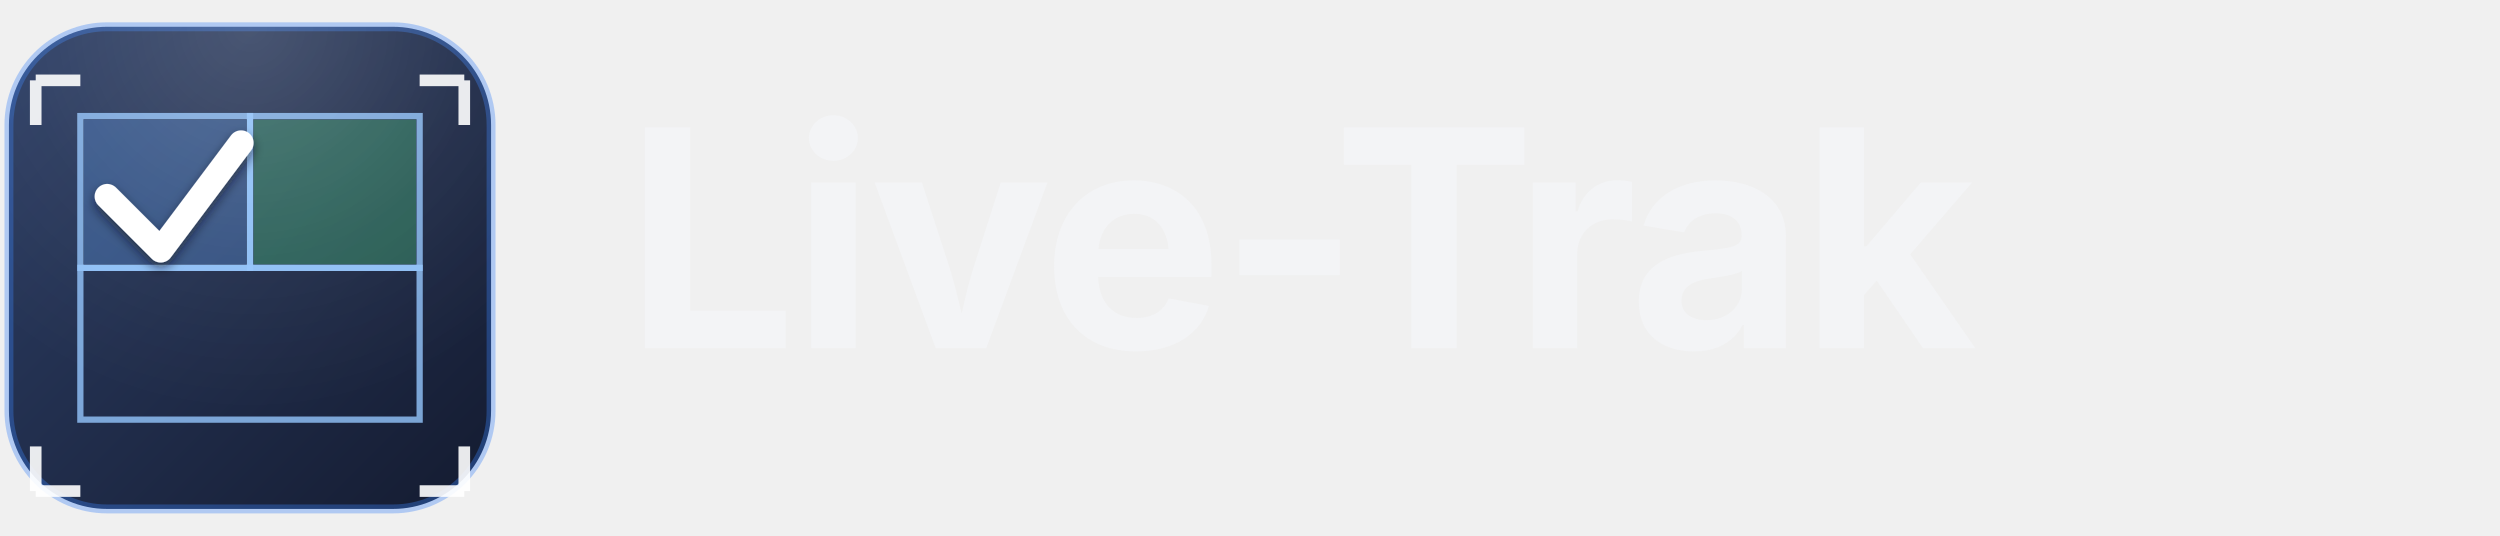
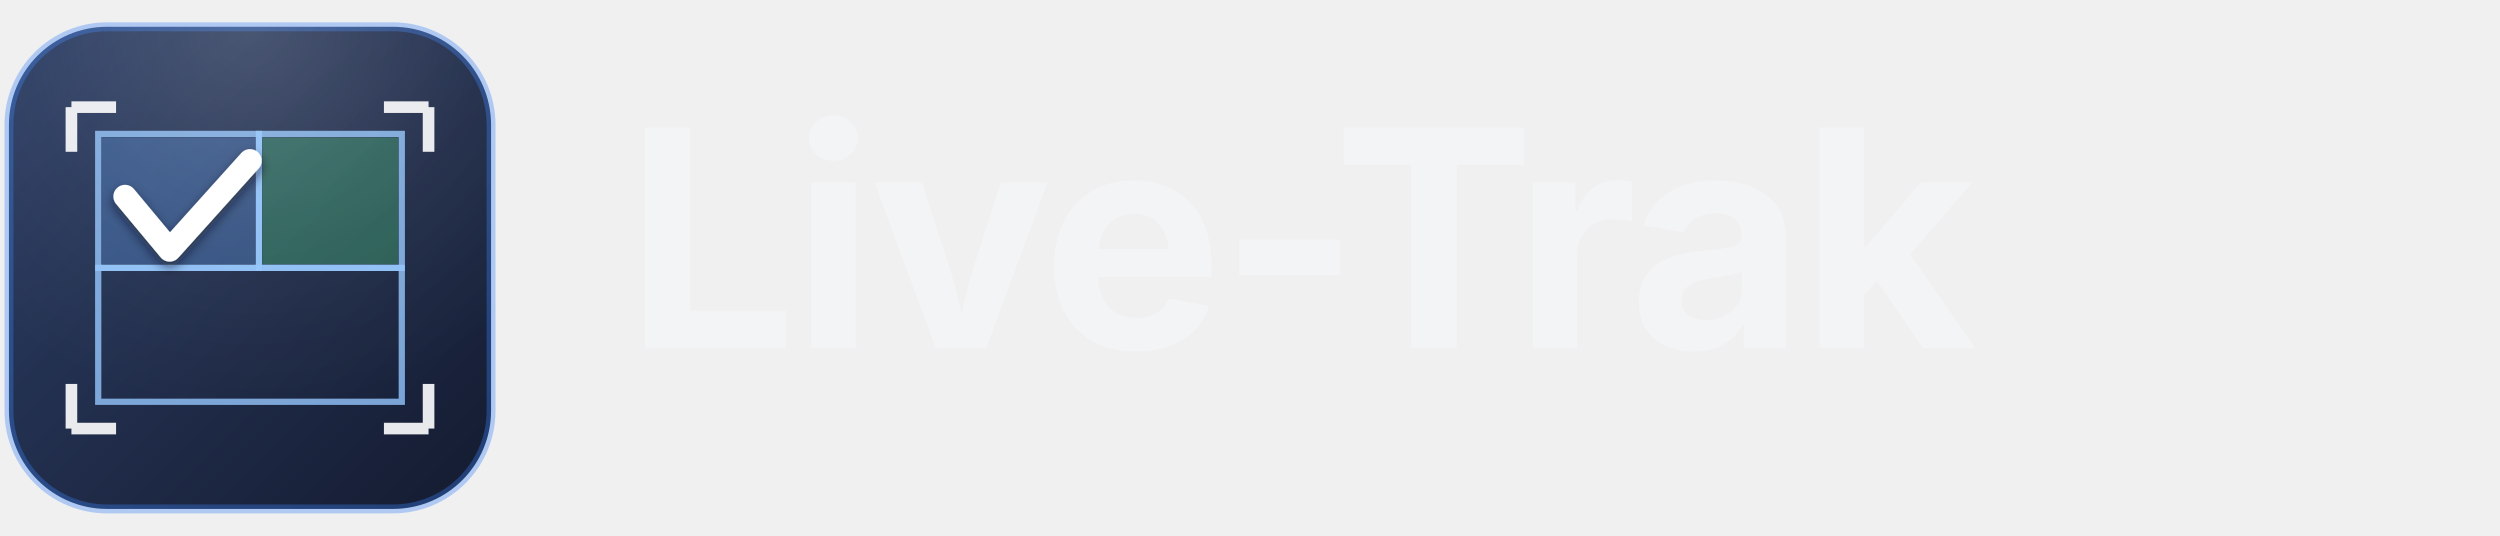
<svg xmlns="http://www.w3.org/2000/svg" viewBox="0 0 280 60">
  <defs>
    <linearGradient id="bgGrad" x1="0%" y1="0%" x2="100%" y2="100%">
      <stop offset="0%" stop-color="#2d3f66" />
      <stop offset="100%" stop-color="#141b30" />
    </linearGradient>
    <radialGradient id="glossGrad" cx="50%" cy="0%" r="80%">
      <stop offset="0%" stop-color="#ffffff" stop-opacity="0.16" />
      <stop offset="60%" stop-color="#ffffff" stop-opacity="0.04" />
      <stop offset="100%" stop-color="#ffffff" stop-opacity="0" />
    </radialGradient>
    <filter id="softShadow" x="-40%" y="-40%" width="180%" height="180%">
      <feDropShadow dx="0" dy="0.6" stdDeviation="0.6" flood-color="#0b1120" flood-opacity="0.6" />
    </filter>
  </defs>
  <g transform="translate(0,2)">
    <rect x="1" y="1" width="54" height="54" rx="11" fill="url(#bgGrad)" stroke="#3b82f6" stroke-width="1" stroke-opacity="0.35" />
-     <rect x="9" y="11" width="19" height="17" fill="none" stroke="#93c5fd" stroke-width="0.7" opacity="0.8" />
-     <rect x="28" y="11" width="19" height="17" fill="none" stroke="#93c5fd" stroke-width="0.7" opacity="0.8" />
-     <rect x="9" y="28" width="38" height="17" fill="none" stroke="#93c5fd" stroke-width="0.7" opacity="0.8" />
-     <rect x="9.4" y="11.4" width="18.2" height="16.2" fill="#60a5fa" opacity="0.3" />
-     <rect x="28.4" y="11.4" width="18.2" height="16.2" fill="#4ade80" opacity="0.3" />
+     <rect x="11" y="13" width="18" height="15" fill="none" stroke="#93c5fd" stroke-width="0.7" opacity="0.8" />
+     <rect x="29" y="13" width="16" height="15" fill="none" stroke="#93c5fd" stroke-width="0.7" opacity="0.8" />
+     <rect x="11" y="28" width="34" height="15" fill="none" stroke="#93c5fd" stroke-width="0.7" opacity="0.8" />
+     <rect x="11.4" y="13.4" width="17.2" height="14.2" fill="#60a5fa" opacity="0.3" />
+     <rect x="29.4" y="13.4" width="15.2" height="14.2" fill="#4ade80" opacity="0.3" />
    <rect x="1" y="1" width="54" height="54" rx="11" fill="url(#glossGrad)" />
-     <polyline points="12,20 18,26 27,14" fill="none" stroke="#ffffff" stroke-width="2.8" stroke-linecap="round" stroke-linejoin="round" filter="url(#softShadow)" />
+     <polyline points="14,20 19,26 28,16" fill="none" stroke="#ffffff" stroke-width="2.6" stroke-linecap="round" stroke-linejoin="round" filter="url(#softShadow)" />
    <g stroke="#ffffff" stroke-width="1.3" opacity="0.9">
-       <line x1="4" y1="7" x2="9" y2="7" />
-       <line x1="4" y1="7" x2="4" y2="12" />
-       <line x1="52" y1="7" x2="47" y2="7" />
-       <line x1="52" y1="7" x2="52" y2="12" />
-       <line x1="4" y1="53" x2="9" y2="53" />
-       <line x1="4" y1="53" x2="4" y2="48" />
-       <line x1="52" y1="53" x2="47" y2="53" />
-       <line x1="52" y1="53" x2="52" y2="48" />
+       <line x1="8" y1="10" x2="13" y2="10" />
+       <line x1="8" y1="10" x2="8" y2="15" />
+       <line x1="48" y1="10" x2="43" y2="10" />
+       <line x1="48" y1="10" x2="48" y2="15" />
+       <line x1="8" y1="46" x2="13" y2="46" />
+       <line x1="8" y1="46" x2="8" y2="41" />
+       <line x1="48" y1="46" x2="43" y2="46" />
+       <line x1="48" y1="46" x2="48" y2="41" />
    </g>
  </g>
  <text x="70" y="39" font-family="Inter, -apple-system, BlinkMacSystemFont, sans-serif" font-size="34" font-weight="700" letter-spacing="-0.5" fill="#f3f4f6">Live-Trak</text>
</svg>
